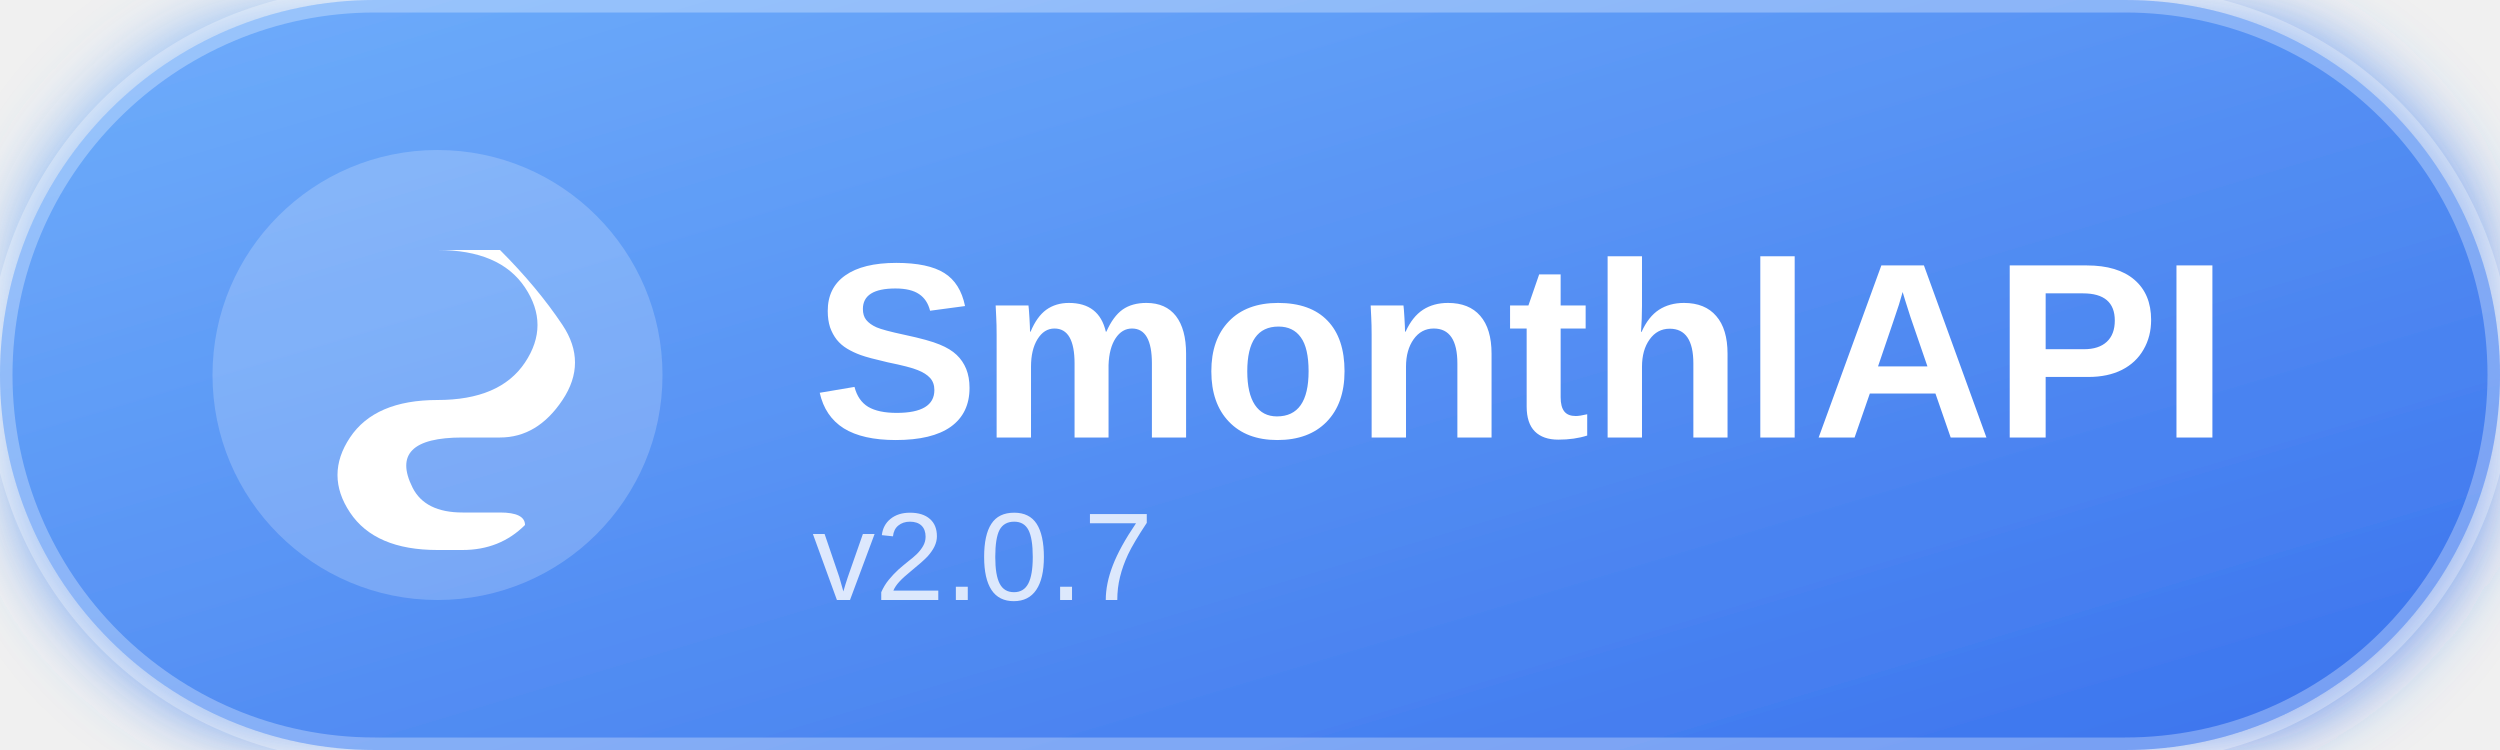
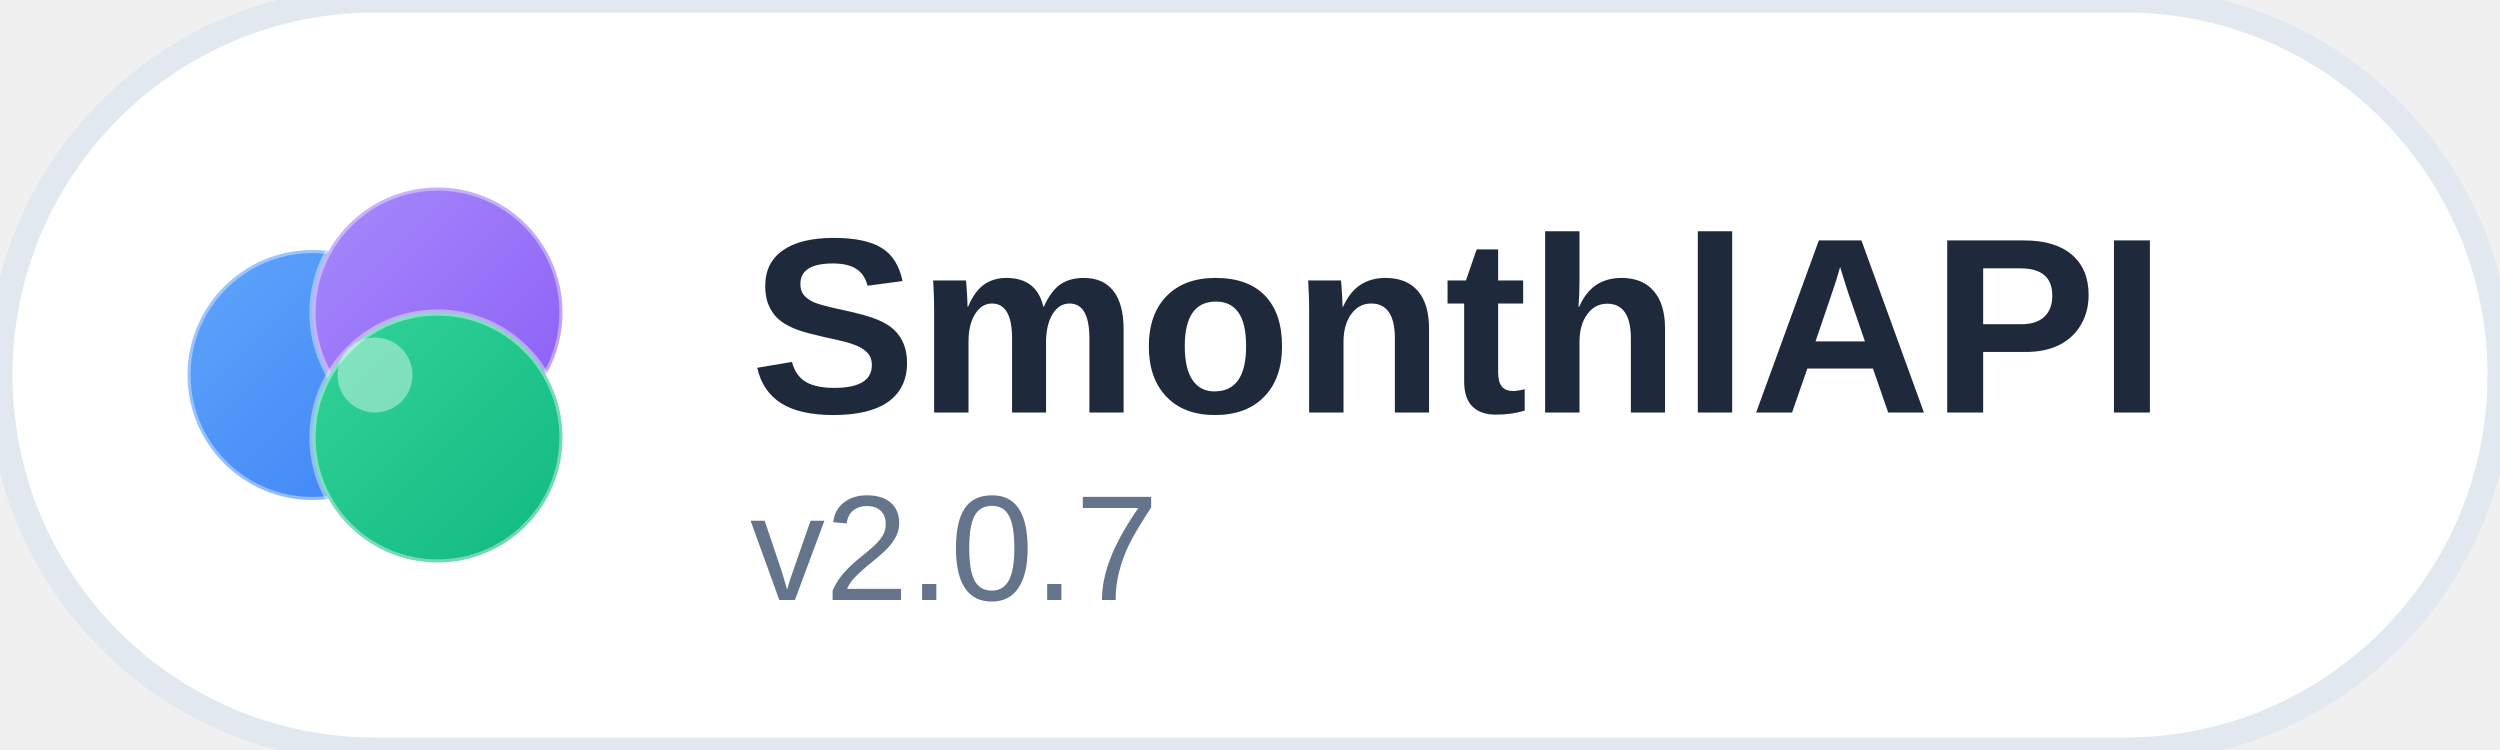
<svg xmlns="http://www.w3.org/2000/svg" width="200" height="60" viewBox="0 0 200 60">
  <defs>
-     <linearGradient id="badgeGradient" x1="0%" y1="0%" x2="100%" y2="100%">
+     <linearGradient id="badgeGlass1" x1="0%" y1="0%" x2="100%" y2="100%">
      <stop offset="0%" style="stop-color:#60a5fa" />
-       <stop offset="100%" style="stop-color:#2563eb" />
+       <stop offset="100%" style="stop-color:#3b82f6" />
    </linearGradient>
-     <filter id="badgeGlow">
-       <feGaussianBlur stdDeviation="3" result="coloredBlur" />
-       <feMerge>
-         <feMergeNode in="coloredBlur" />
-         <feMergeNode in="SourceGraphic" />
-       </feMerge>
-     </filter>
+     <linearGradient id="badgeGlass2" x1="0%" y1="0%" x2="100%" y2="100%">
+       <stop offset="0%" style="stop-color:#a78bfa" />
+       <stop offset="100%" style="stop-color:#8b5cf6" />
+     </linearGradient>
+     <linearGradient id="badgeGlass3" x1="0%" y1="0%" x2="100%" y2="100%">
+       <stop offset="0%" style="stop-color:#34d399" />
+       <stop offset="100%" style="stop-color:#10b981" />
+     </linearGradient>
  </defs>
-   <rect width="200" height="60" rx="30" fill="url(#badgeGradient)" filter="url(#badgeGlow)" />
-   <rect width="200" height="60" rx="30" fill="rgba(255,255,255,0.1)" />
-   <rect width="200" height="60" rx="30" fill="none" stroke="rgba(255,255,255,0.3)" stroke-width="2" />
-   <circle cx="35" cy="30" r="18" fill="rgba(255,255,255,0.2)" />
-   <path d="M 35 20             Q 40 20, 42 23            Q 44 26, 42 29            Q 40 32, 35 32            Q 30 32, 28 35            Q 26 38, 28 41            Q 30 44, 35 44            L 37 44            Q 40 44, 42 42            Q 42 41, 40 41            L 37 41            Q 34 41, 33 39            Q 32 37, 33 36            Q 34 35, 37 35            L 40 35            Q 43 35, 45 32            Q 47 29, 45 26            Q 43 23, 40 20            L 35 20 Z" fill="white" />
-   <text x="65" y="35" font-family="Arial, sans-serif" font-size="20" font-weight="bold" fill="white">
+   <rect width="200" height="60" rx="30" fill="#ffffff" stroke="#e2e8f0" stroke-width="2" />
+   <g transform="translate(15, 15)">
+     <circle cx="10" cy="15" r="10" fill="url(#badgeGlass1)" />
+     <circle cx="10" cy="15" r="10" fill="none" stroke="rgba(255,255,255,0.4)" stroke-width="0.5" />
+     <circle cx="20" cy="10" r="10" fill="url(#badgeGlass2)" />
+     <circle cx="20" cy="10" r="10" fill="none" stroke="rgba(255,255,255,0.4)" stroke-width="0.5" />
+     <circle cx="20" cy="20" r="10" fill="url(#badgeGlass3)" />
+     <circle cx="20" cy="20" r="10" fill="none" stroke="rgba(255,255,255,0.4)" stroke-width="0.5" />
+     <circle cx="15" cy="15" r="3" fill="rgba(255,255,255,0.4)" />
+   </g>
+   <text x="60" y="33" font-family="'SF Pro Display', Arial, sans-serif" font-size="20" font-weight="700" fill="#1e293b">
    SmonthlAPI
  </text>
-   <text x="65" y="48" font-family="Arial, sans-serif" font-size="10" fill="rgba(255,255,255,0.8)">
+   <text x="60" y="48" font-family="'SF Pro Display', Arial, sans-serif" font-size="12" font-weight="500" fill="#64748b">
    v2.0.7
  </text>
</svg>
